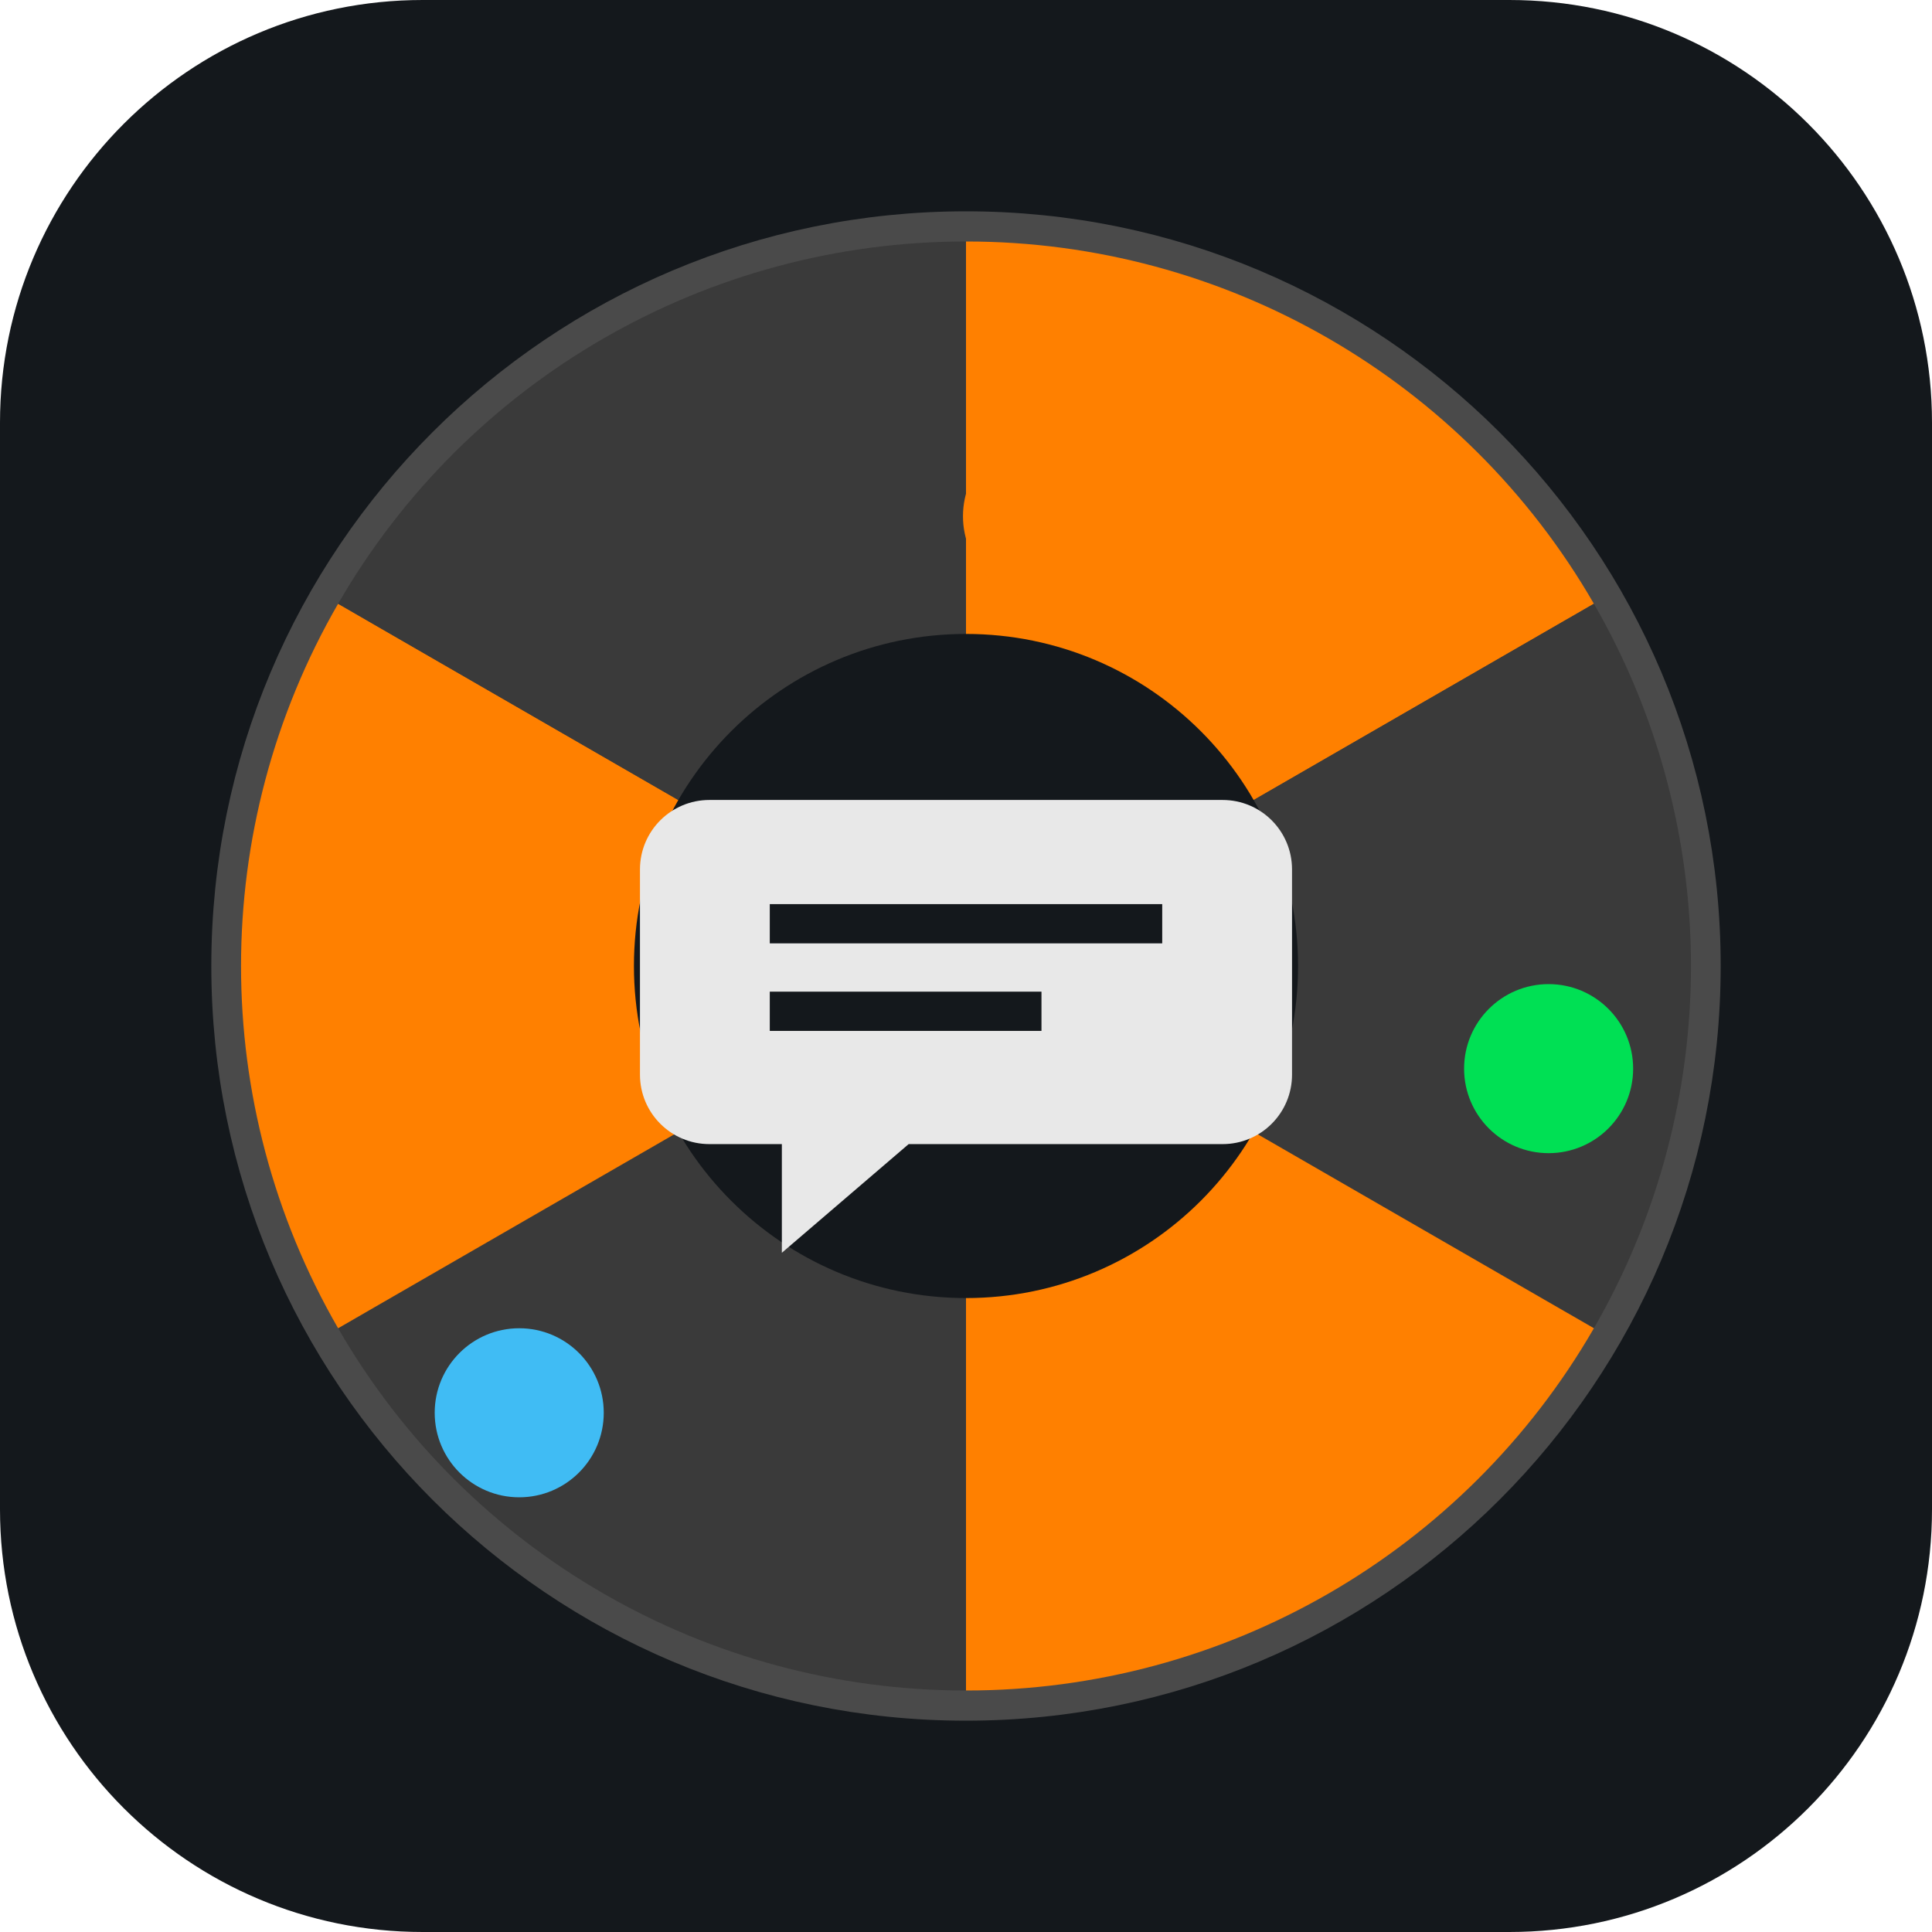
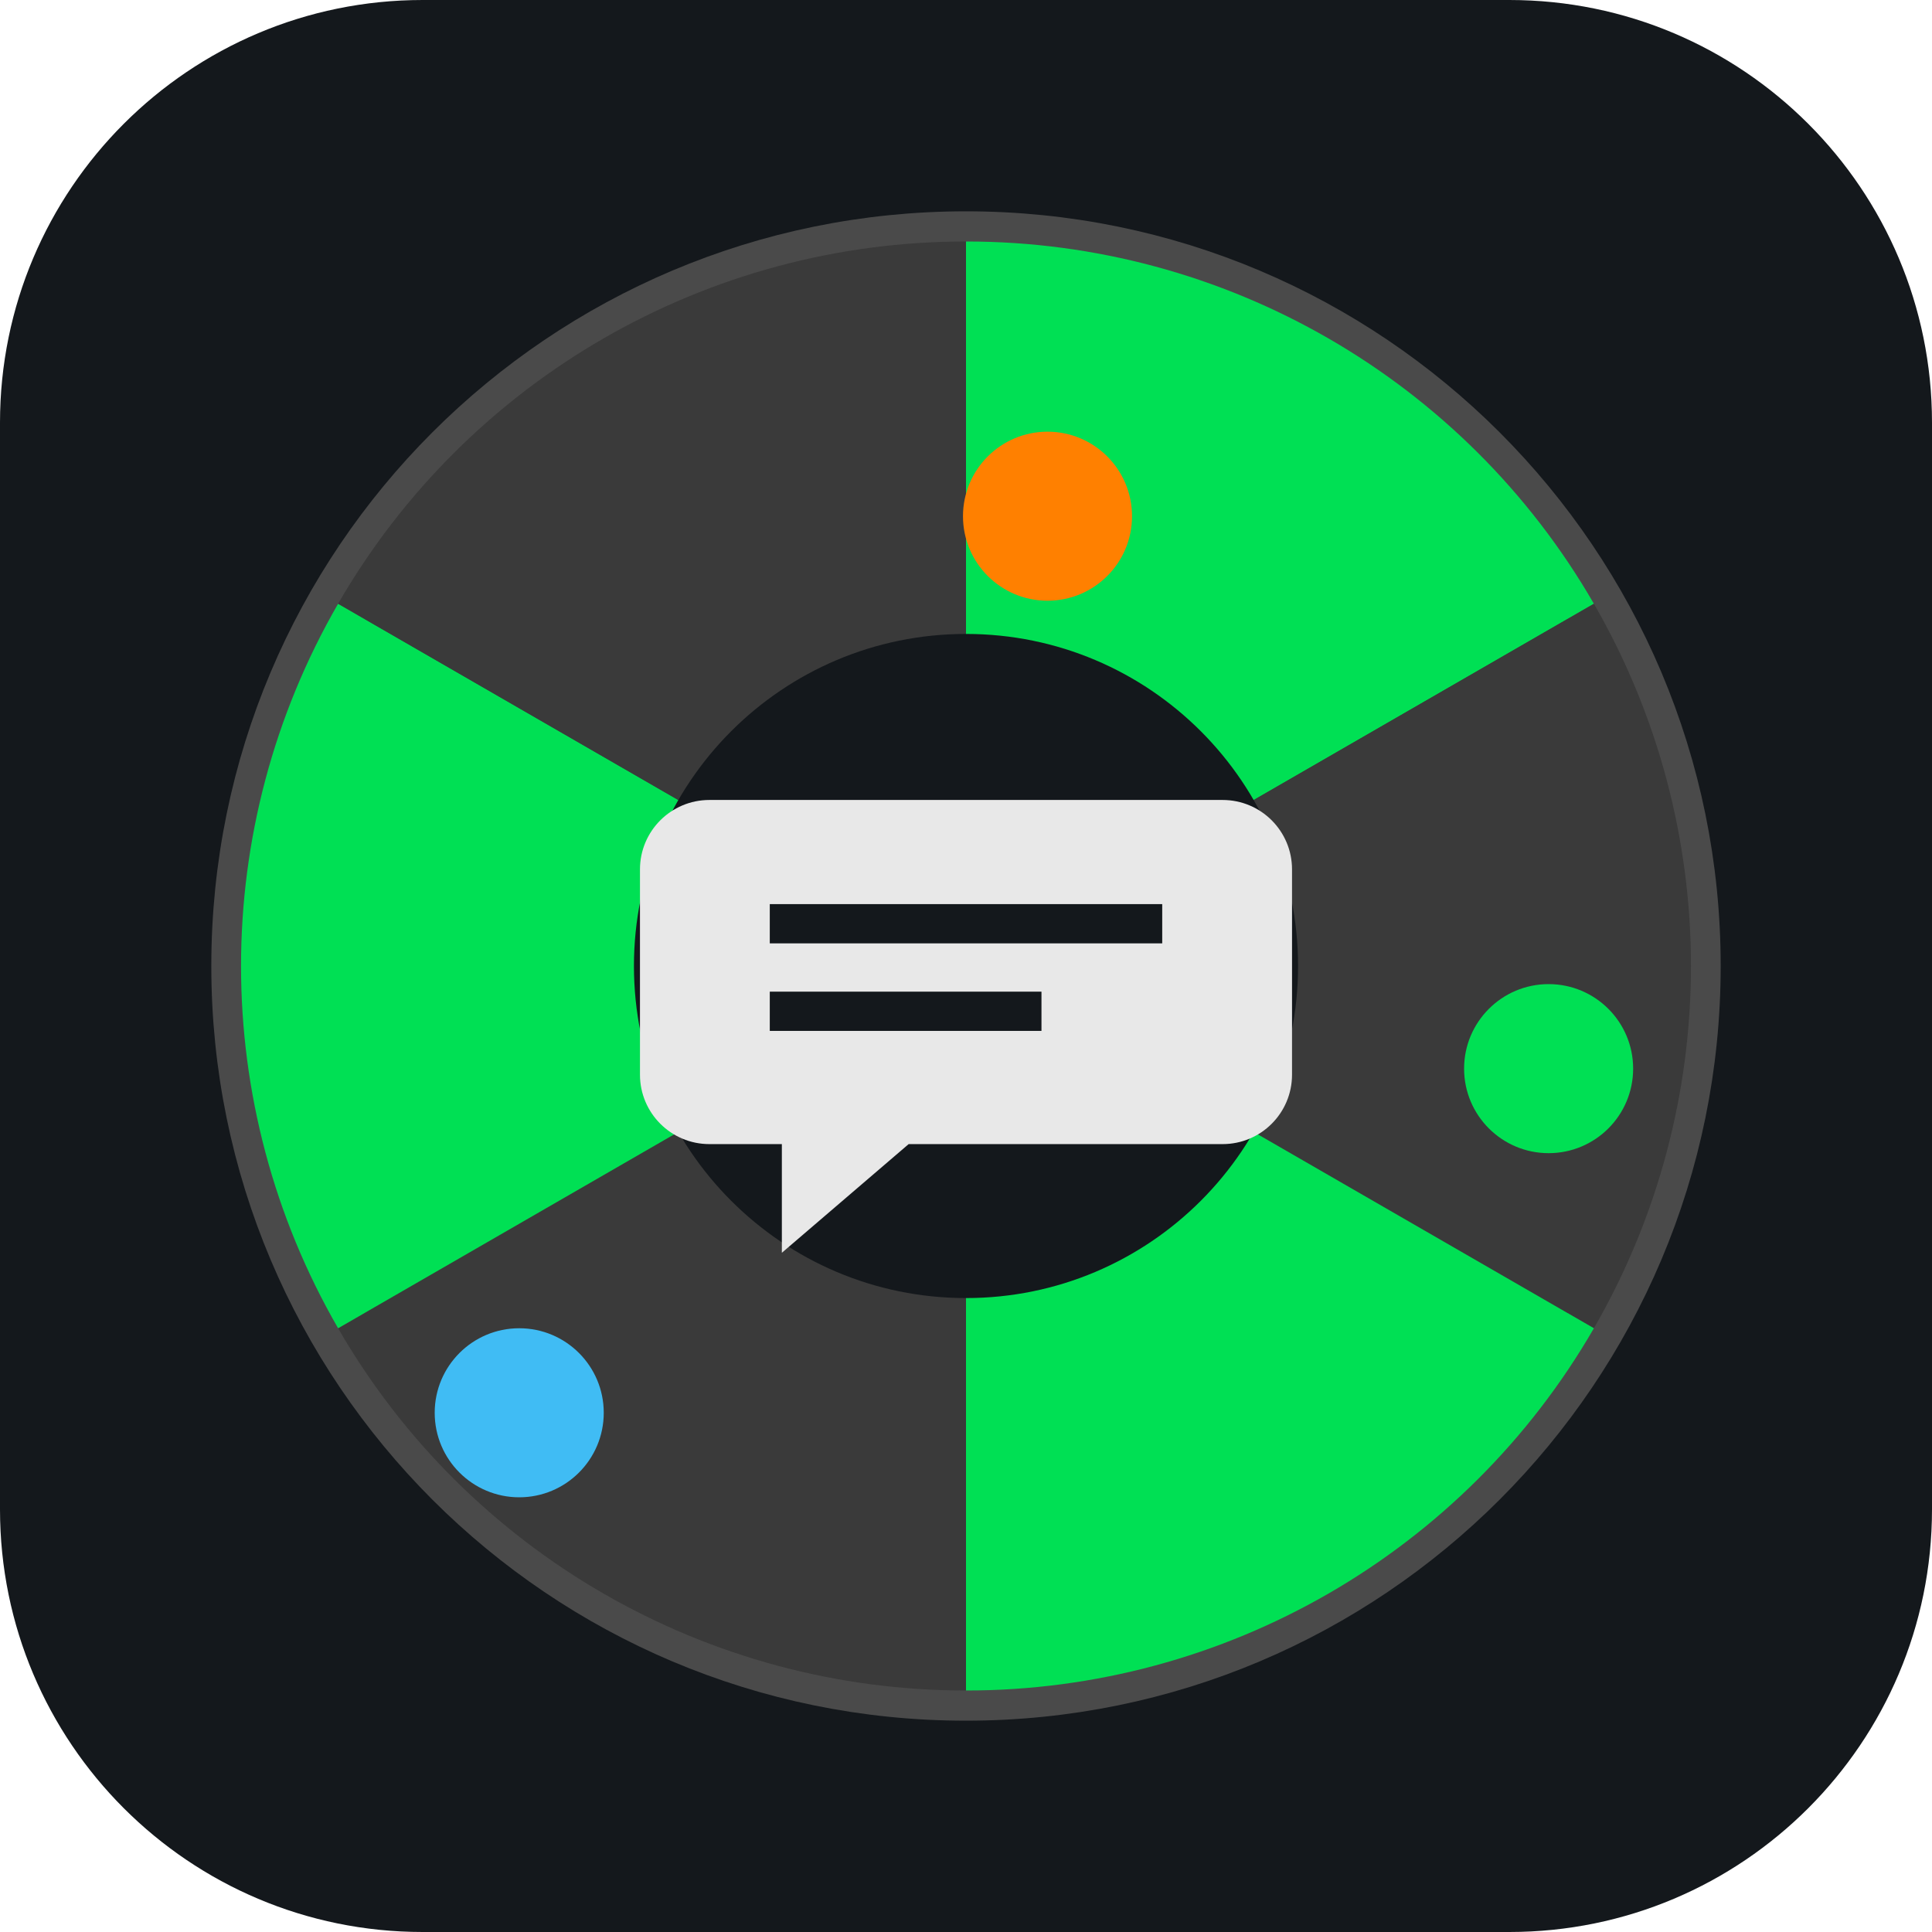
<svg xmlns="http://www.w3.org/2000/svg" viewBox="0 0 64 64">
  <rect width="64" height="64" rx="14" fill="#14181c" />
  <circle cx="32" cy="32" r="24" fill="#3a3a3a" stroke="#4a4a4a" stroke-width="2" />
-   <path d="M32 32 L32 8 A24 24 0 0 1 52.8 20 Z" fill="#ff8000" />
+   <path d="M32 32 L32 8 A24 24 0 0 1 52.8 20 Z" fill="#00e054" />
  <path d="M32 32 L52.8 20 A24 24 0 0 1 52.8 44 Z" fill="#3a3a3a" />
-   <path d="M32 32 L52.8 44 A24 24 0 0 1 32 56 Z" fill="#ff8000" />
+   <path d="M32 32 L52.8 44 A24 24 0 0 1 32 56 Z" fill="#00e054" />
  <path d="M32 32 L32 56 A24 24 0 0 1 11.2 44 Z" fill="#3a3a3a" />
-   <path d="M32 32 L11.2 44 A24 24 0 0 1 11.2 20 Z" fill="#ff8000" />
+   <path d="M32 32 L11.2 44 A24 24 0 0 1 11.2 20 Z" fill="#00e054" />
  <path d="M32 32 L11.2 20 A24 24 0 0 1 32 8 Z" fill="#3a3a3a" />
  <circle cx="34.7" cy="17.1" r="2.8" fill="#ff8000" />
  <circle cx="51.3" cy="35.4" r="2.8" fill="#00e054" />
  <circle cx="17.2" cy="46.8" r="2.8" fill="#40bcf4" />
  <circle cx="32" cy="32" r="11" fill="#14181c" />
  <path d="M23.5 26.5h17a2.3 2.3 0 0 1 2.3 2.3v6.8a2.3 2.3 0 0 1-2.3 2.3h-10.4l-4.2 3.6v-3.6h-2.4a2.3 2.3 0 0 1-2.3-2.3v-6.8a2.3 2.3 0 0 1 2.3-2.3Z" fill="#e8e8e8" />
  <line x1="25.5" y1="30.6" x2="38.5" y2="30.6" stroke="#14181c" stroke-width="1.3" />
  <line x1="25.5" y1="33.5" x2="34.5" y2="33.5" stroke="#14181c" stroke-width="1.3" />
</svg>
